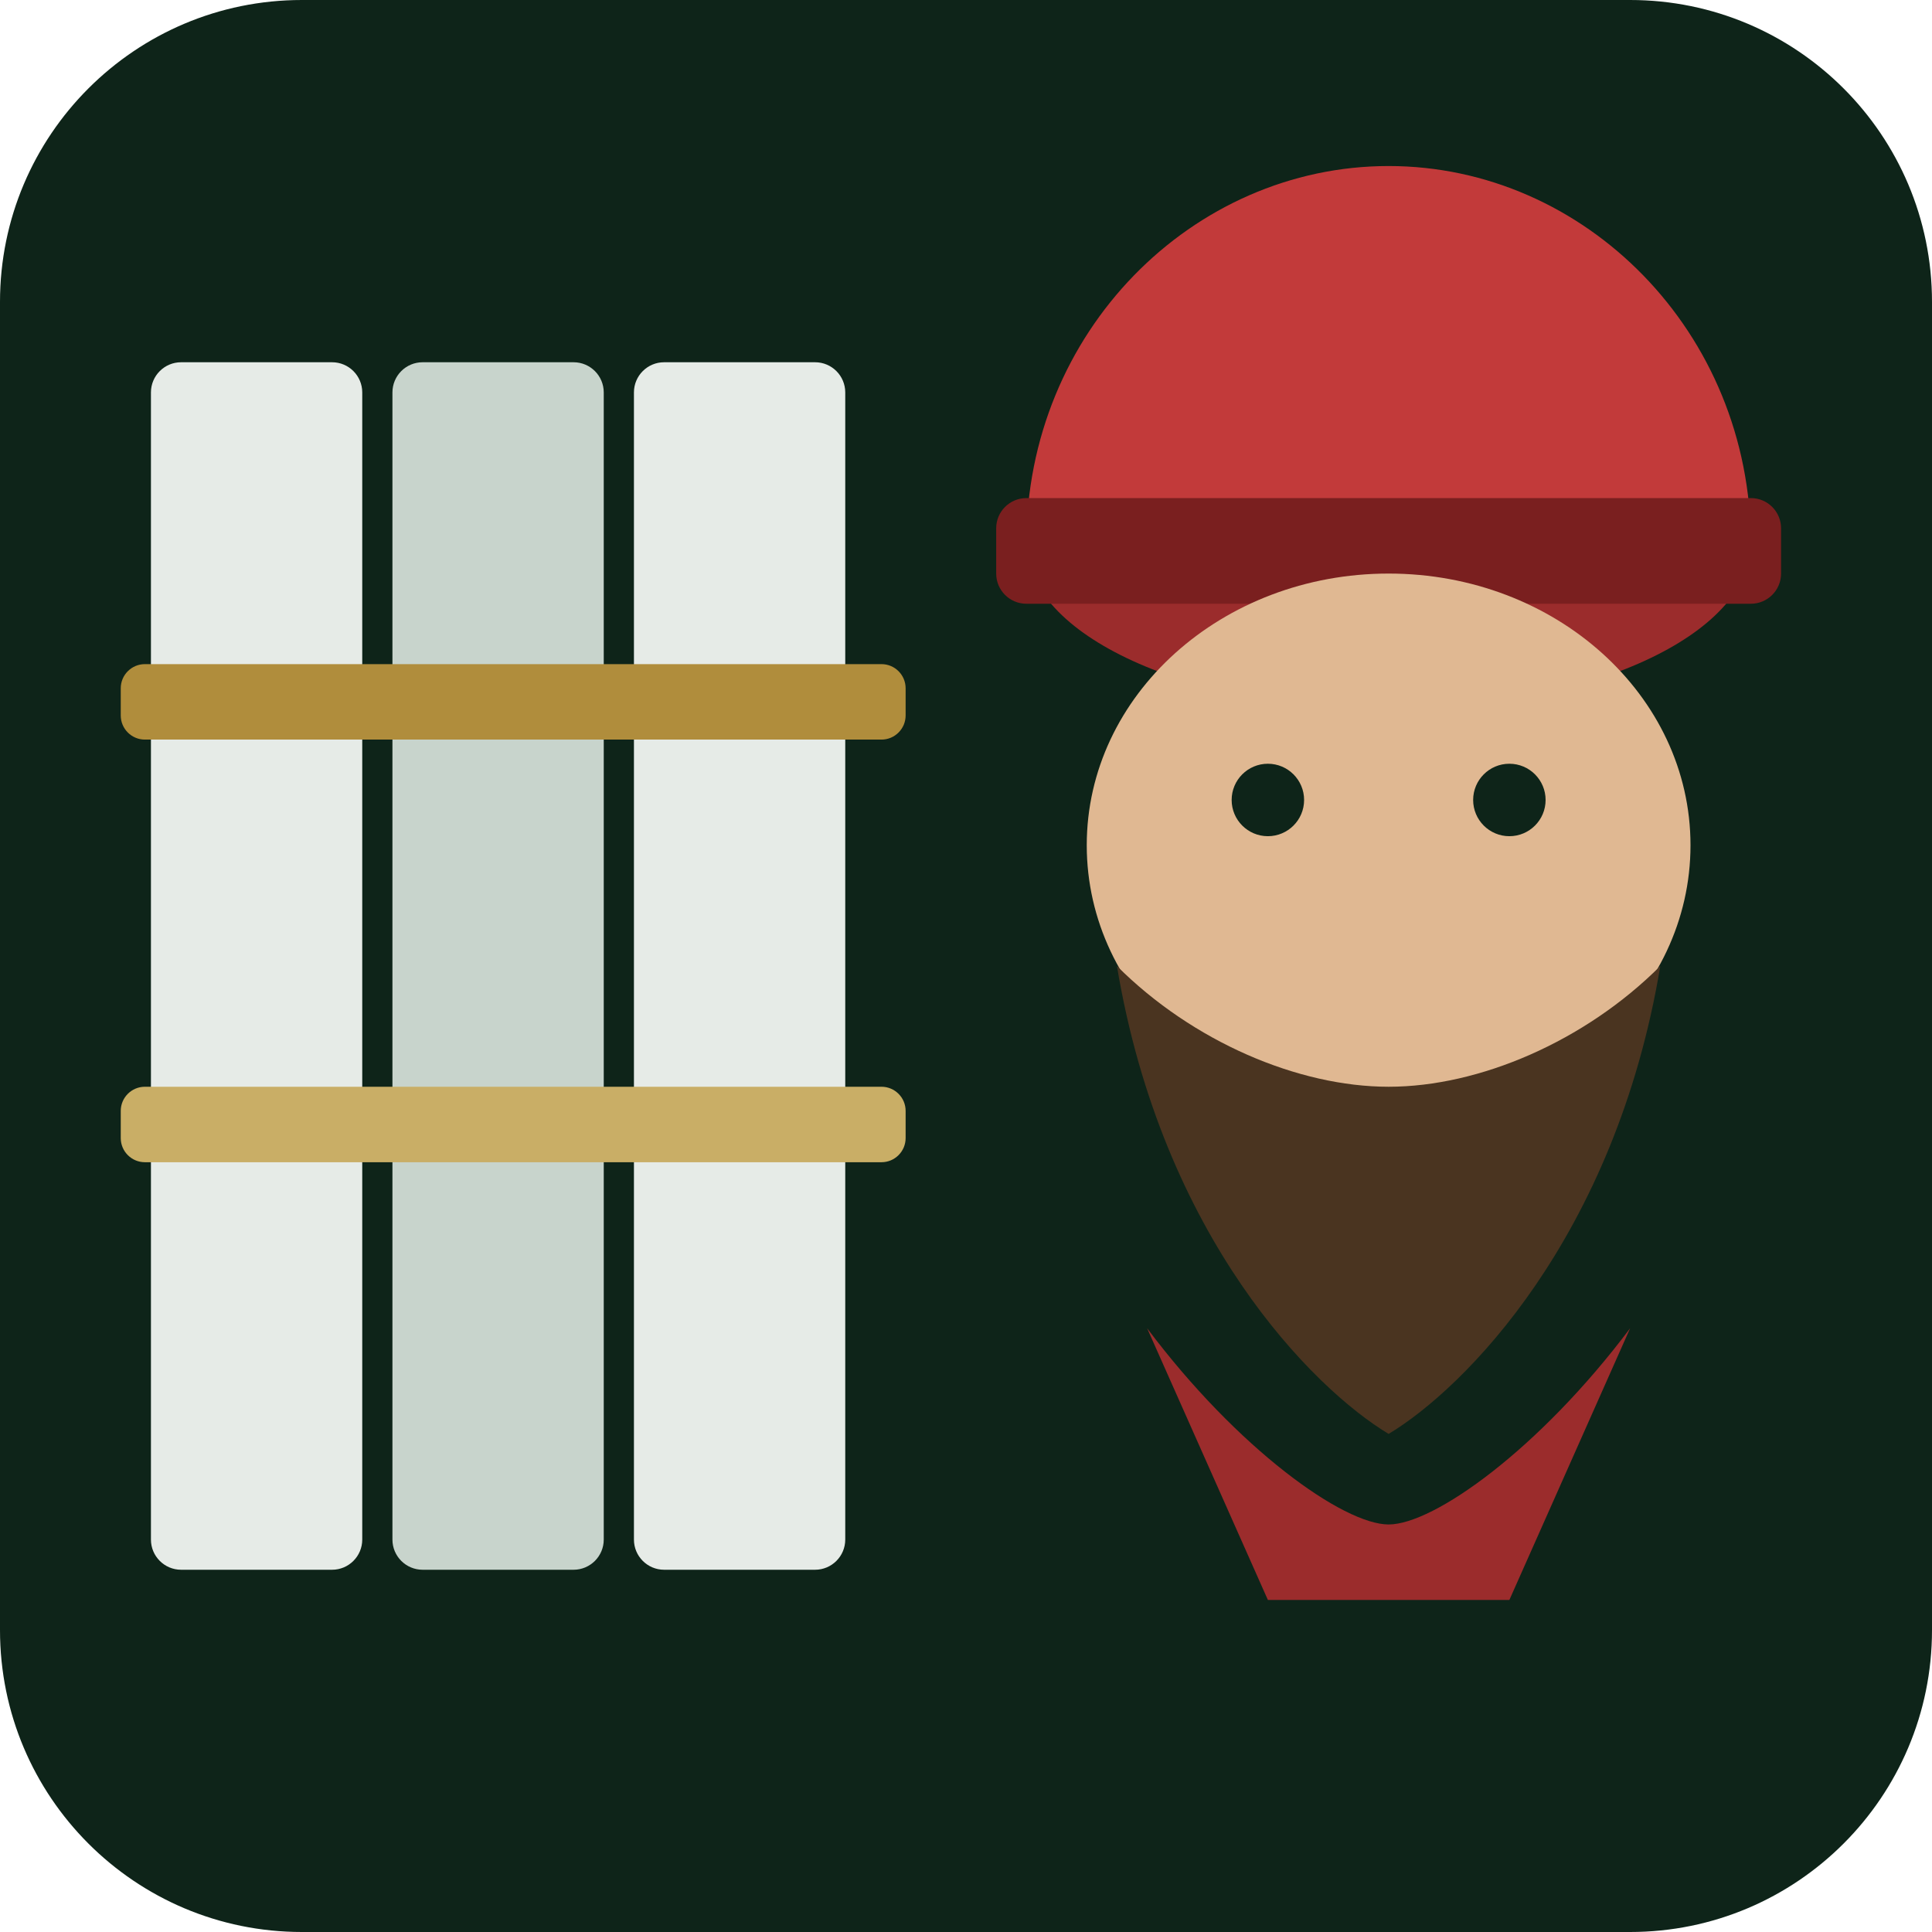
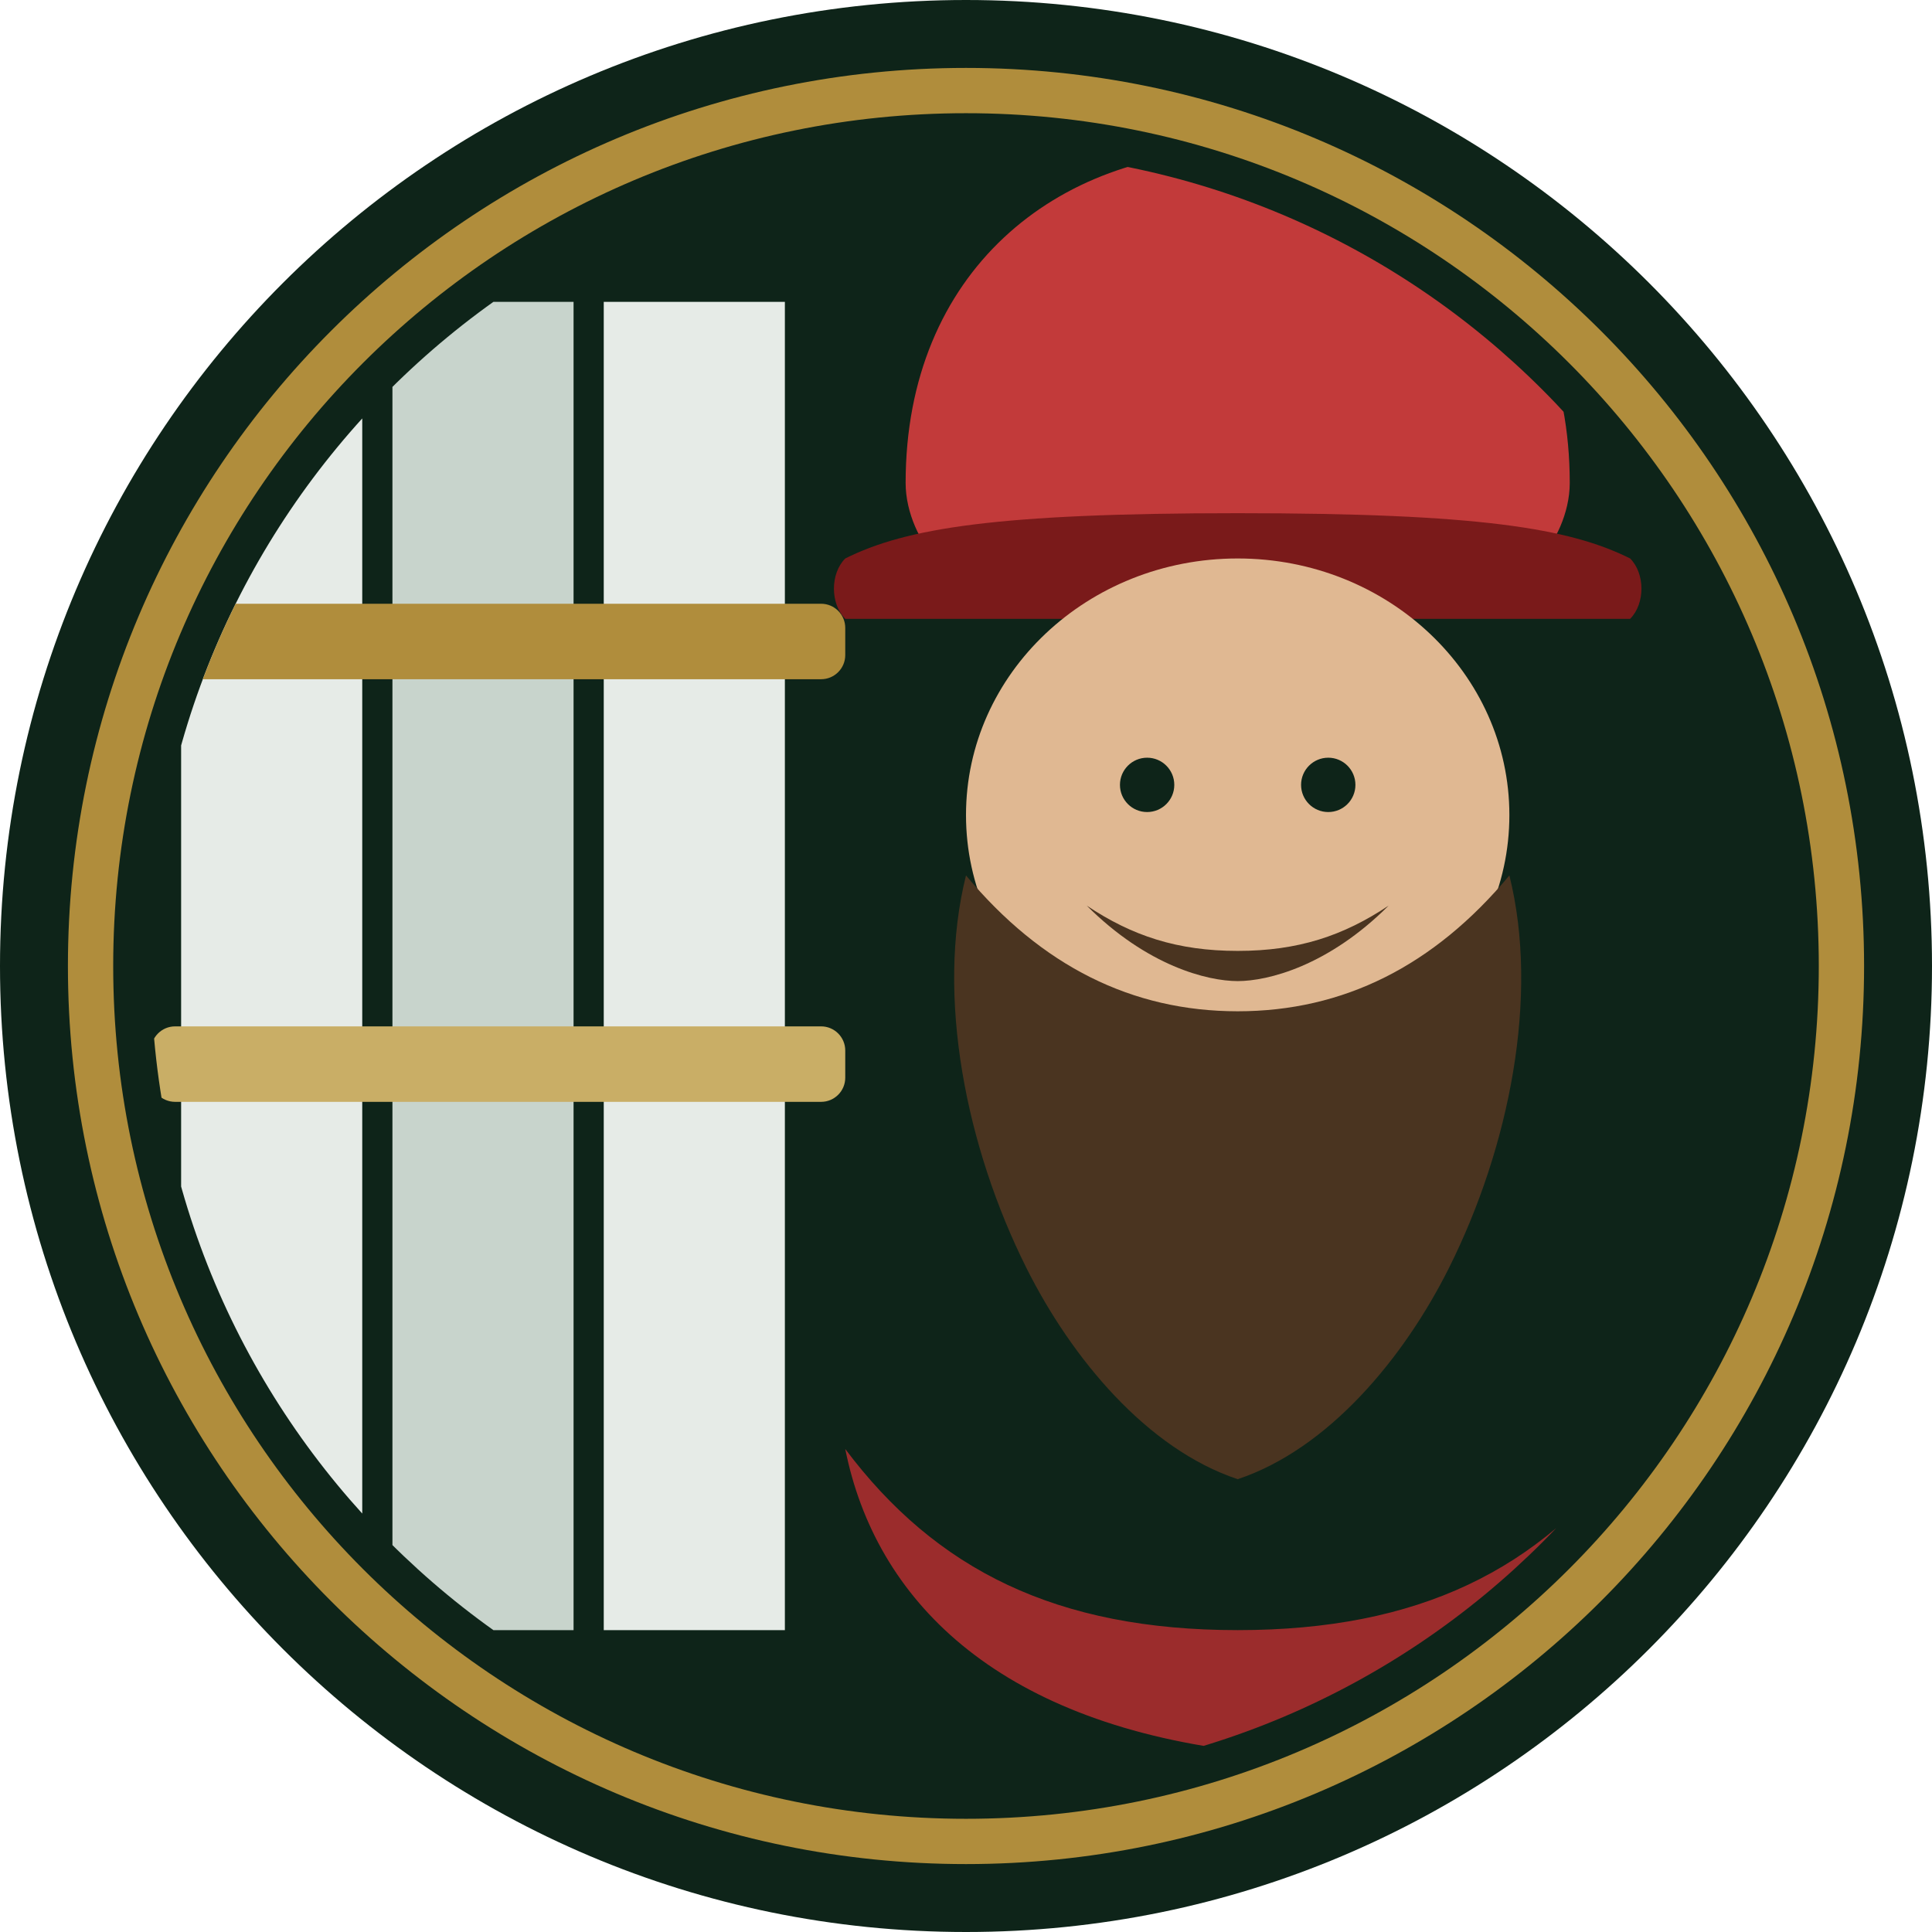
<svg xmlns="http://www.w3.org/2000/svg" viewBox="0 0 64 64" fill="none">
-   <rect width="64" height="64" rx="10" fill="#0E2419" />
-   <rect x="5" y="12" width="7" height="40" rx="1" fill="#E6EBE7" />
-   <rect x="13" y="12" width="7" height="40" rx="1" fill="#C8D4CC" />
-   <rect x="21" y="12" width="7" height="40" rx="1" fill="#E6EBE7" />
-   <rect x="4" y="22" width="26" height="2.5" rx="0.8" fill="#B08D3C" />
-   <rect x="4" y="36" width="26" height="2.5" rx="0.8" fill="#C9AE66" />
-   <ellipse cx="46" cy="18" rx="12" ry="5.5" fill="#9B2C2C" />
-   <path d="M34 18c0-7 5.5-12.5 12-12.5S58 11 58 18" fill="#C23A3A" />
-   <rect x="33" y="16.5" width="26" height="3.5" rx="1" fill="#7A1F1F" />
-   <ellipse cx="46" cy="28" rx="10" ry="9" fill="#E0B892" />
-   <circle cx="42" cy="26.5" r="1.2" fill="#0E2419" />
-   <circle cx="50" cy="26.5" r="1.2" fill="#0E2419" />
-   <path d="M37 32c1.5 9 6.5 14 9 15.5 2.5-1.5 7.5-6.5 9-15.5-2.5 2.5-6 4-9 4s-6.5-1.5-9-4z" fill="#4A3420" />
-   <path d="M38 44c3 4 6.5 6.5 8 6.5s5-2.5 8-6.5l-4 9H42l-4-9z" fill="#9B2C2C" />
+   <circle cx="32" cy="32" r="32" fill="#0E2419" />
+   <circle cx="32" cy="32" r="29" stroke="#B08D3C" stroke-width="1.5" fill="none" />
+   <clipPath id="i">
+     <circle cx="32" cy="32" r="27" />
+   </clipPath>
+   <g clip-path="url(#i)">
+     <rect x="6" y="10" width="6" height="44" fill="#E6EBE7" />
+     <rect x="13" y="10" width="6" height="44" fill="#C8D4CC" />
+     <rect x="20" y="10" width="6" height="44" fill="#E6EBE7" />
+     <rect x="5" y="20" width="23" height="2.5" rx="0.8" fill="#B08D3C" />
+     <rect x="5" y="34" width="23" height="2.5" rx="0.8" fill="#C9AE66" />
+     <path d="M30 16c0-7 5-11 11-11s11 4 11 11c0 1-.5 2-1 2.5H31c-.5-.5-1-1.5-1-2.5z" fill="#C23A3A" />
+     <path d="M28 18.5c2-1 5-1.5 13-1.5s11 .5 13 1.5c.5.5.5 1.5 0 2H28c-.5-.5-.5-1.5 0-2z" fill="#7A1A1A" />
+     <ellipse cx="41" cy="27" rx="9" ry="8.5" fill="#E0B892" />
+     <circle cx="38" cy="26" r="0.9" fill="#0E2419" />
+     <circle cx="44" cy="26" r="0.9" fill="#0E2419" />
+     <path d="M36 30c2 2 4 2.5 5 2.5s3-.5 5-2.5c-1.5 1-3 1.5-5 1.5s-3.5-.5-5-1.5z" fill="#4A3420" />
+     <path d="M32 29c-1 4 0 9 2 13 1.5 3 4 6 7 7 3-1 5.5-4 7-7 2-4 3-9 2-13-2.5 3-5.5 4.5-9 4.5s-6.5-1.5-9-4.5z" fill="#4A3420" />
+     <path d="M28 48c3 4 7 6 13 6s10-2 13-6c-1 5-5 9-13 10-8-1-12-5-13-10z" fill="#9B2C2C" />
+   </g>
</svg>
